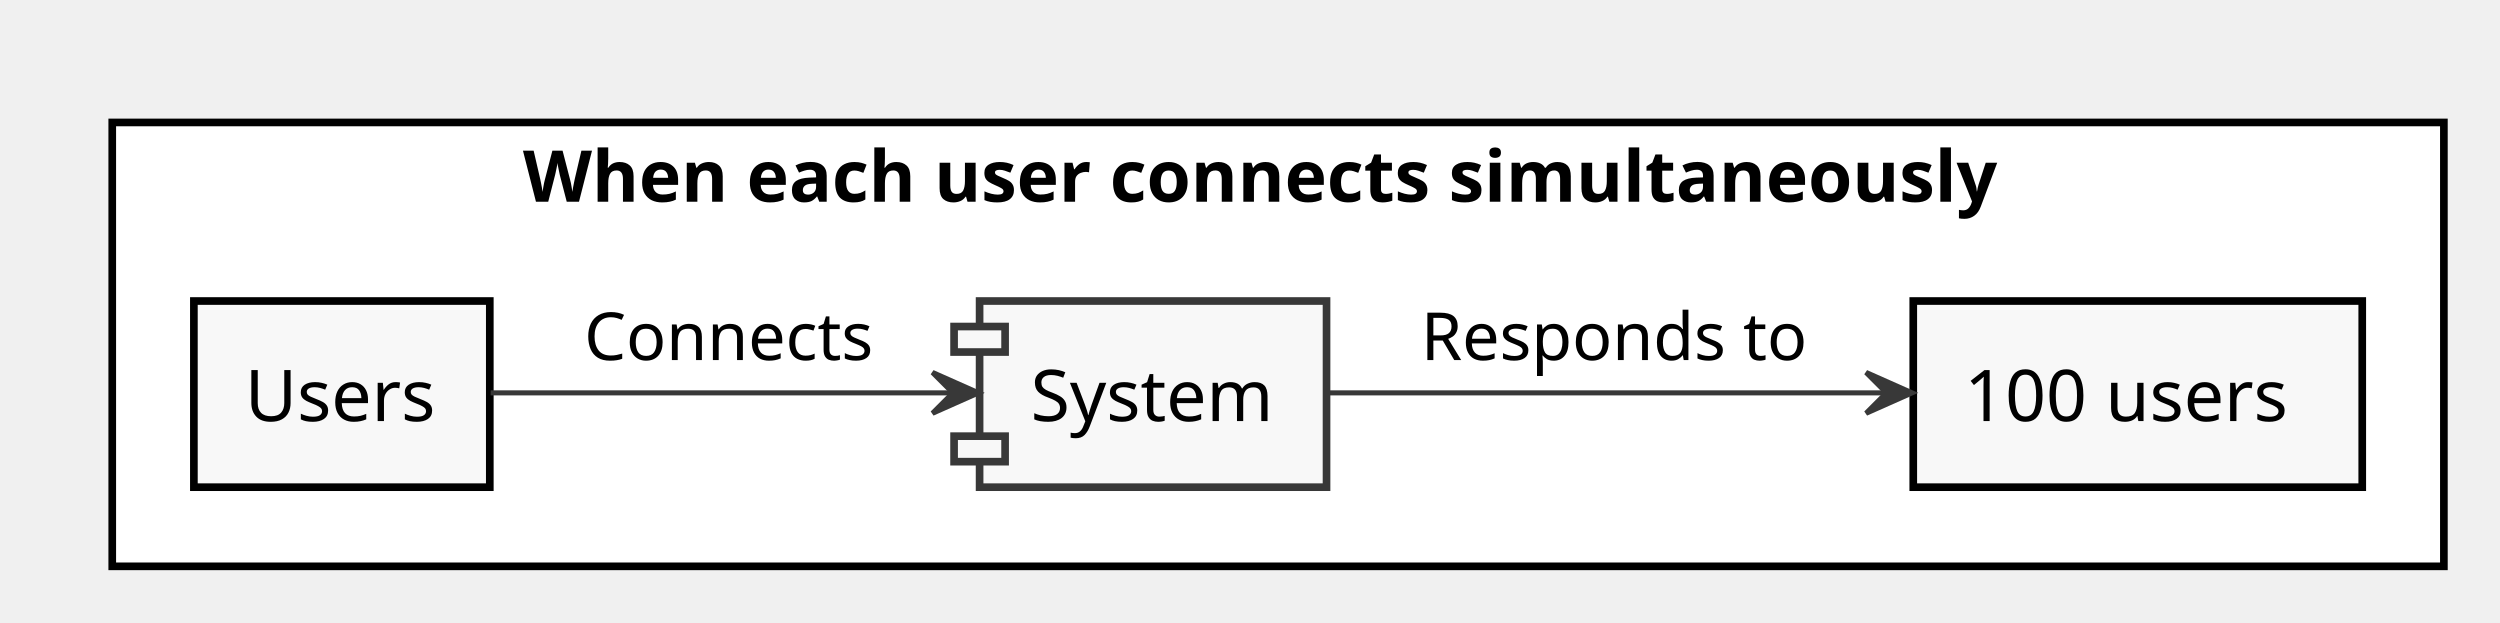
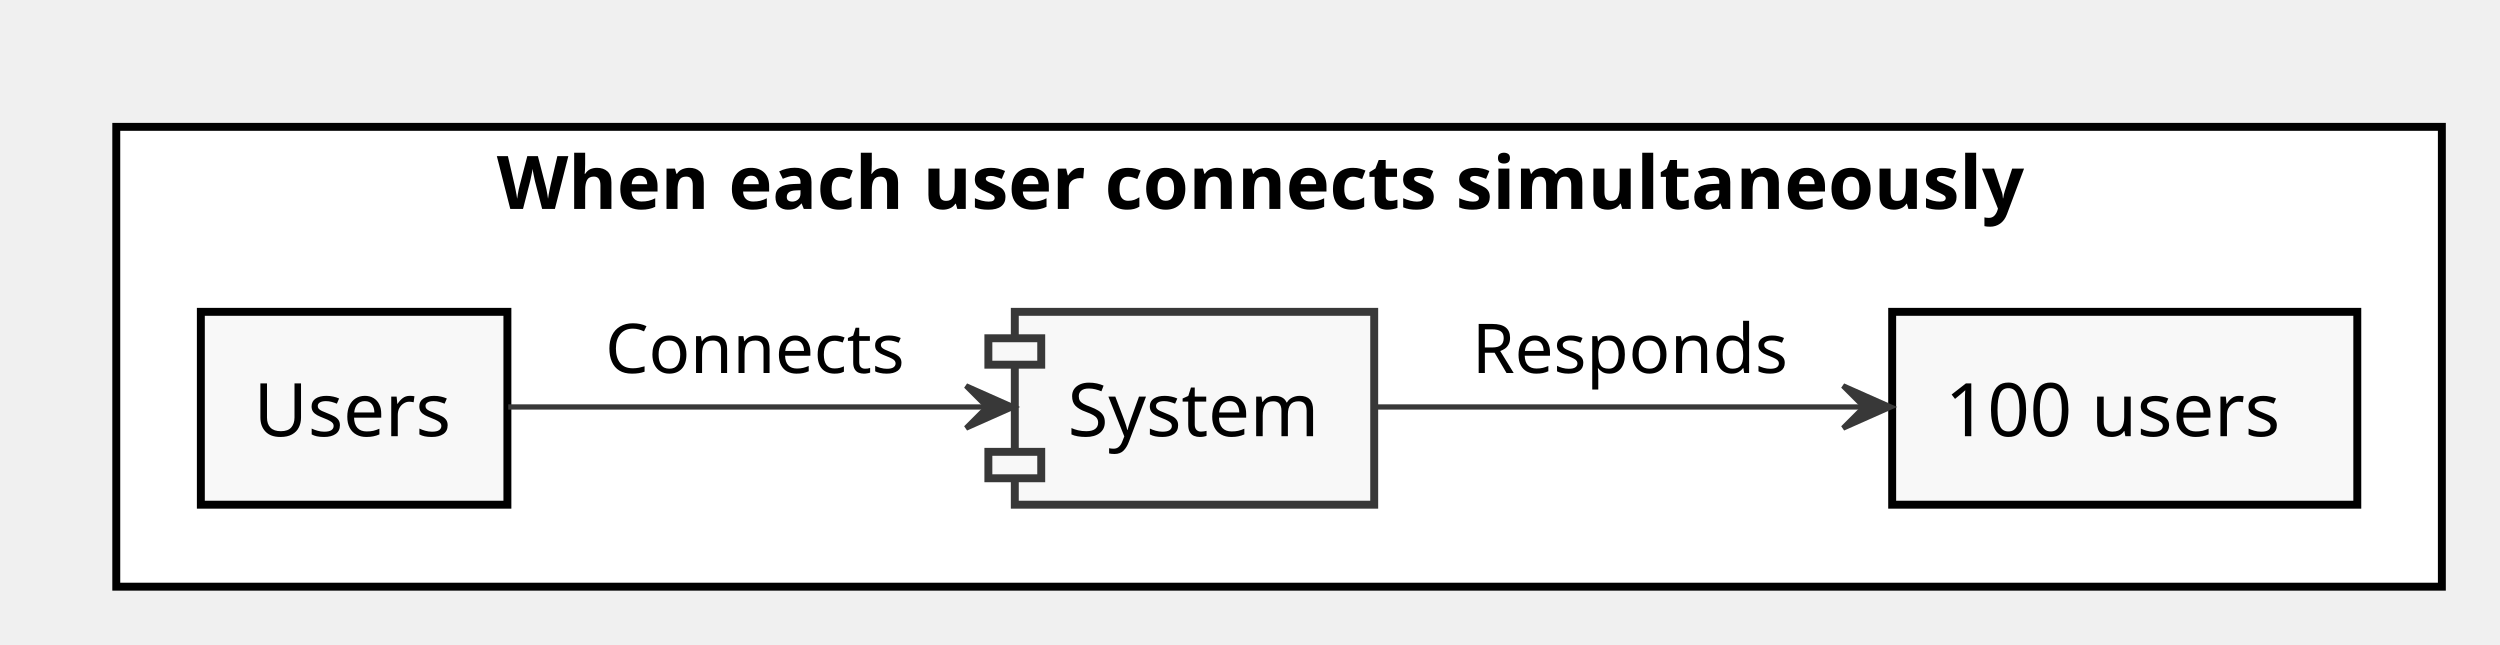
- <svg xmlns="http://www.w3.org/2000/svg" contentScriptType="application/ecmascript" contentStyleType="text/css" height="122px" preserveAspectRatio="none" style="width:490px;height:122px;" version="1.1" viewBox="0 0 490 122" width="490px" zoomAndPan="magnify">
+ <svg xmlns="http://www.w3.org/2000/svg" contentScriptType="application/ecmascript" contentStyleType="text/css" height="122px" preserveAspectRatio="none" style="width:473px;height:122px;" version="1.1" viewBox="0 0 473 122" width="473px" zoomAndPan="magnify">
  <defs />
  <g>
-     <rect fill="#FFFFFF" height="87" style="stroke: #000000; stroke-width: 1.5;" width="457" x="22" y="24" />
-     <text fill="#000000" font-family="sans-serif" font-size="14" font-weight="bold" lengthAdjust="spacingAndGlyphs" textLength="296" x="102.5" y="39.535">When each user connects simultaneously</text>
+     <rect fill="#FFFFFF" height="87" style="stroke: #000000; stroke-width: 1.5;" width="440" x="22" y="24" />
+     <text fill="#000000" font-family="sans-serif" font-size="14" font-weight="bold" lengthAdjust="spacingAndGlyphs" textLength="296" x="94" y="39.535">When each user connects simultaneously</text>
    <rect fill="#F8F8F8" height="36.488" style="stroke: #000000; stroke-width: 1.5;" width="58" x="38" y="59" />
    <text fill="#000000" font-family="sans-serif" font-size="14" lengthAdjust="spacingAndGlyphs" textLength="38" x="48" y="82.535">Users</text>
-     <rect fill="#F8F8F8" height="36.488" style="stroke: #000000; stroke-width: 1.5;" width="88" x="375" y="59" />
-     <text fill="#000000" font-family="sans-serif" font-size="14" lengthAdjust="spacingAndGlyphs" textLength="68" x="385" y="82.535">100 users</text>
+     <rect fill="#F8F8F8" height="36.488" style="stroke: #000000; stroke-width: 1.5;" width="88" x="358" y="59" />
+     <text fill="#000000" font-family="sans-serif" font-size="14" lengthAdjust="spacingAndGlyphs" textLength="68" x="368" y="82.535">100 users</text>
    <rect fill="#F8F8F8" height="36.488" style="stroke: #383838; stroke-width: 1.5;" width="68" x="192" y="59" />
    <rect fill="#F8F8F8" height="5" style="stroke: #383838; stroke-width: 1.5;" width="10" x="187" y="64" />
    <rect fill="#F8F8F8" height="5" style="stroke: #383838; stroke-width: 1.5;" width="10" x="187" y="85.488" />
    <text fill="#000000" font-family="sans-serif" font-size="14" lengthAdjust="spacingAndGlyphs" textLength="48" x="202" y="82.535">System</text>
    <path d="M96.16,77 C121.57,77 158.62,77 186.65,77 " fill="none" id="Source-&gt;System" style="stroke: #383838; stroke-width: 1.0;" />
    <polygon fill="#383838" points="191.77,77,182.77,73,186.77,77,182.77,81,191.77,77" style="stroke: #383838; stroke-width: 1.0;" />
    <text fill="#000000" font-family="sans-serif" font-size="13" lengthAdjust="spacingAndGlyphs" textLength="59" x="114.5" y="70.568">Connects</text>
-     <path d="M260.06,77 C290.36,77 335.06,77 369.34,77 " fill="none" id="System-&gt;Measure" style="stroke: #383838; stroke-width: 1.0;" />
-     <polygon fill="#383838" points="374.75,77,365.75,73,369.75,77,365.75,81,374.75,77" style="stroke: #383838; stroke-width: 1.0;" />
-     <text fill="#000000" font-family="sans-serif" font-size="13" lengthAdjust="spacingAndGlyphs" textLength="78" x="278.5" y="70.568">Responds to</text>
+     <path d="M260.35,77 C286.64,77 323.26,77 352.68,77 " fill="none" id="System-&gt;Measure" style="stroke: #383838; stroke-width: 1.0;" />
+     <polygon fill="#383838" points="357.71,77,348.71,73,352.71,77,348.71,81,357.71,77" style="stroke: #383838; stroke-width: 1.0;" />
+     <text fill="#000000" font-family="sans-serif" font-size="13" lengthAdjust="spacingAndGlyphs" textLength="61" x="278.5" y="70.568">Responds</text>
  </g>
</svg>
